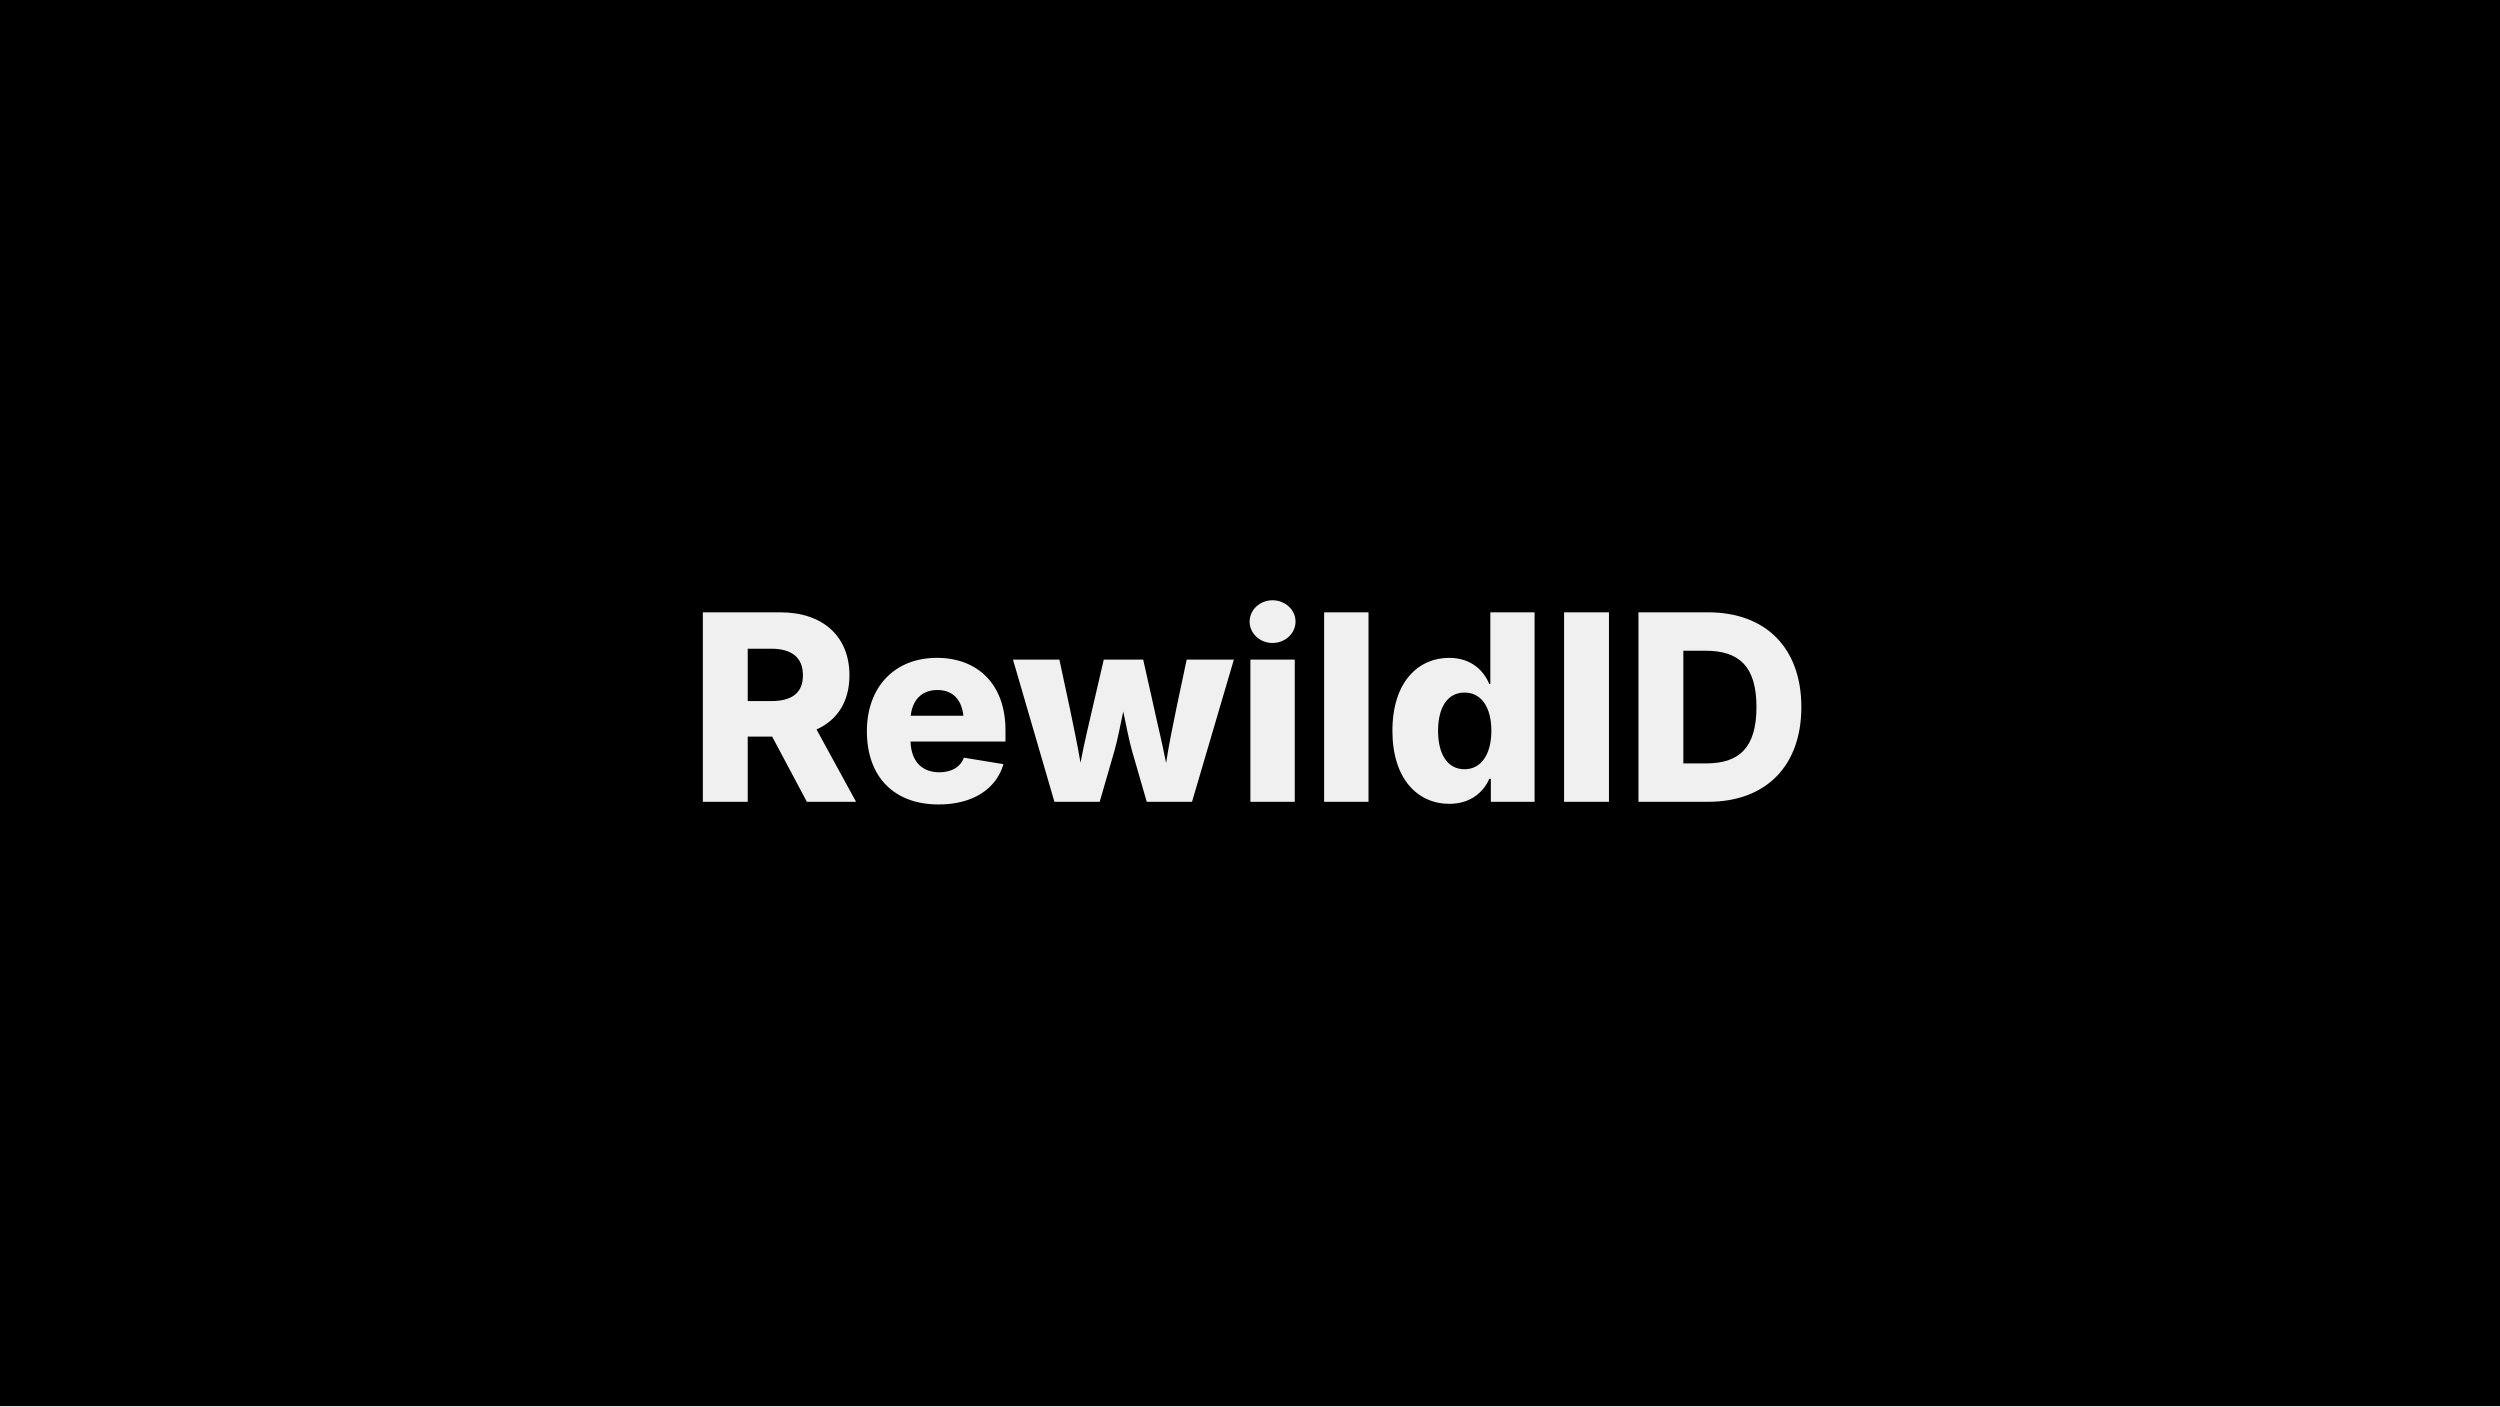
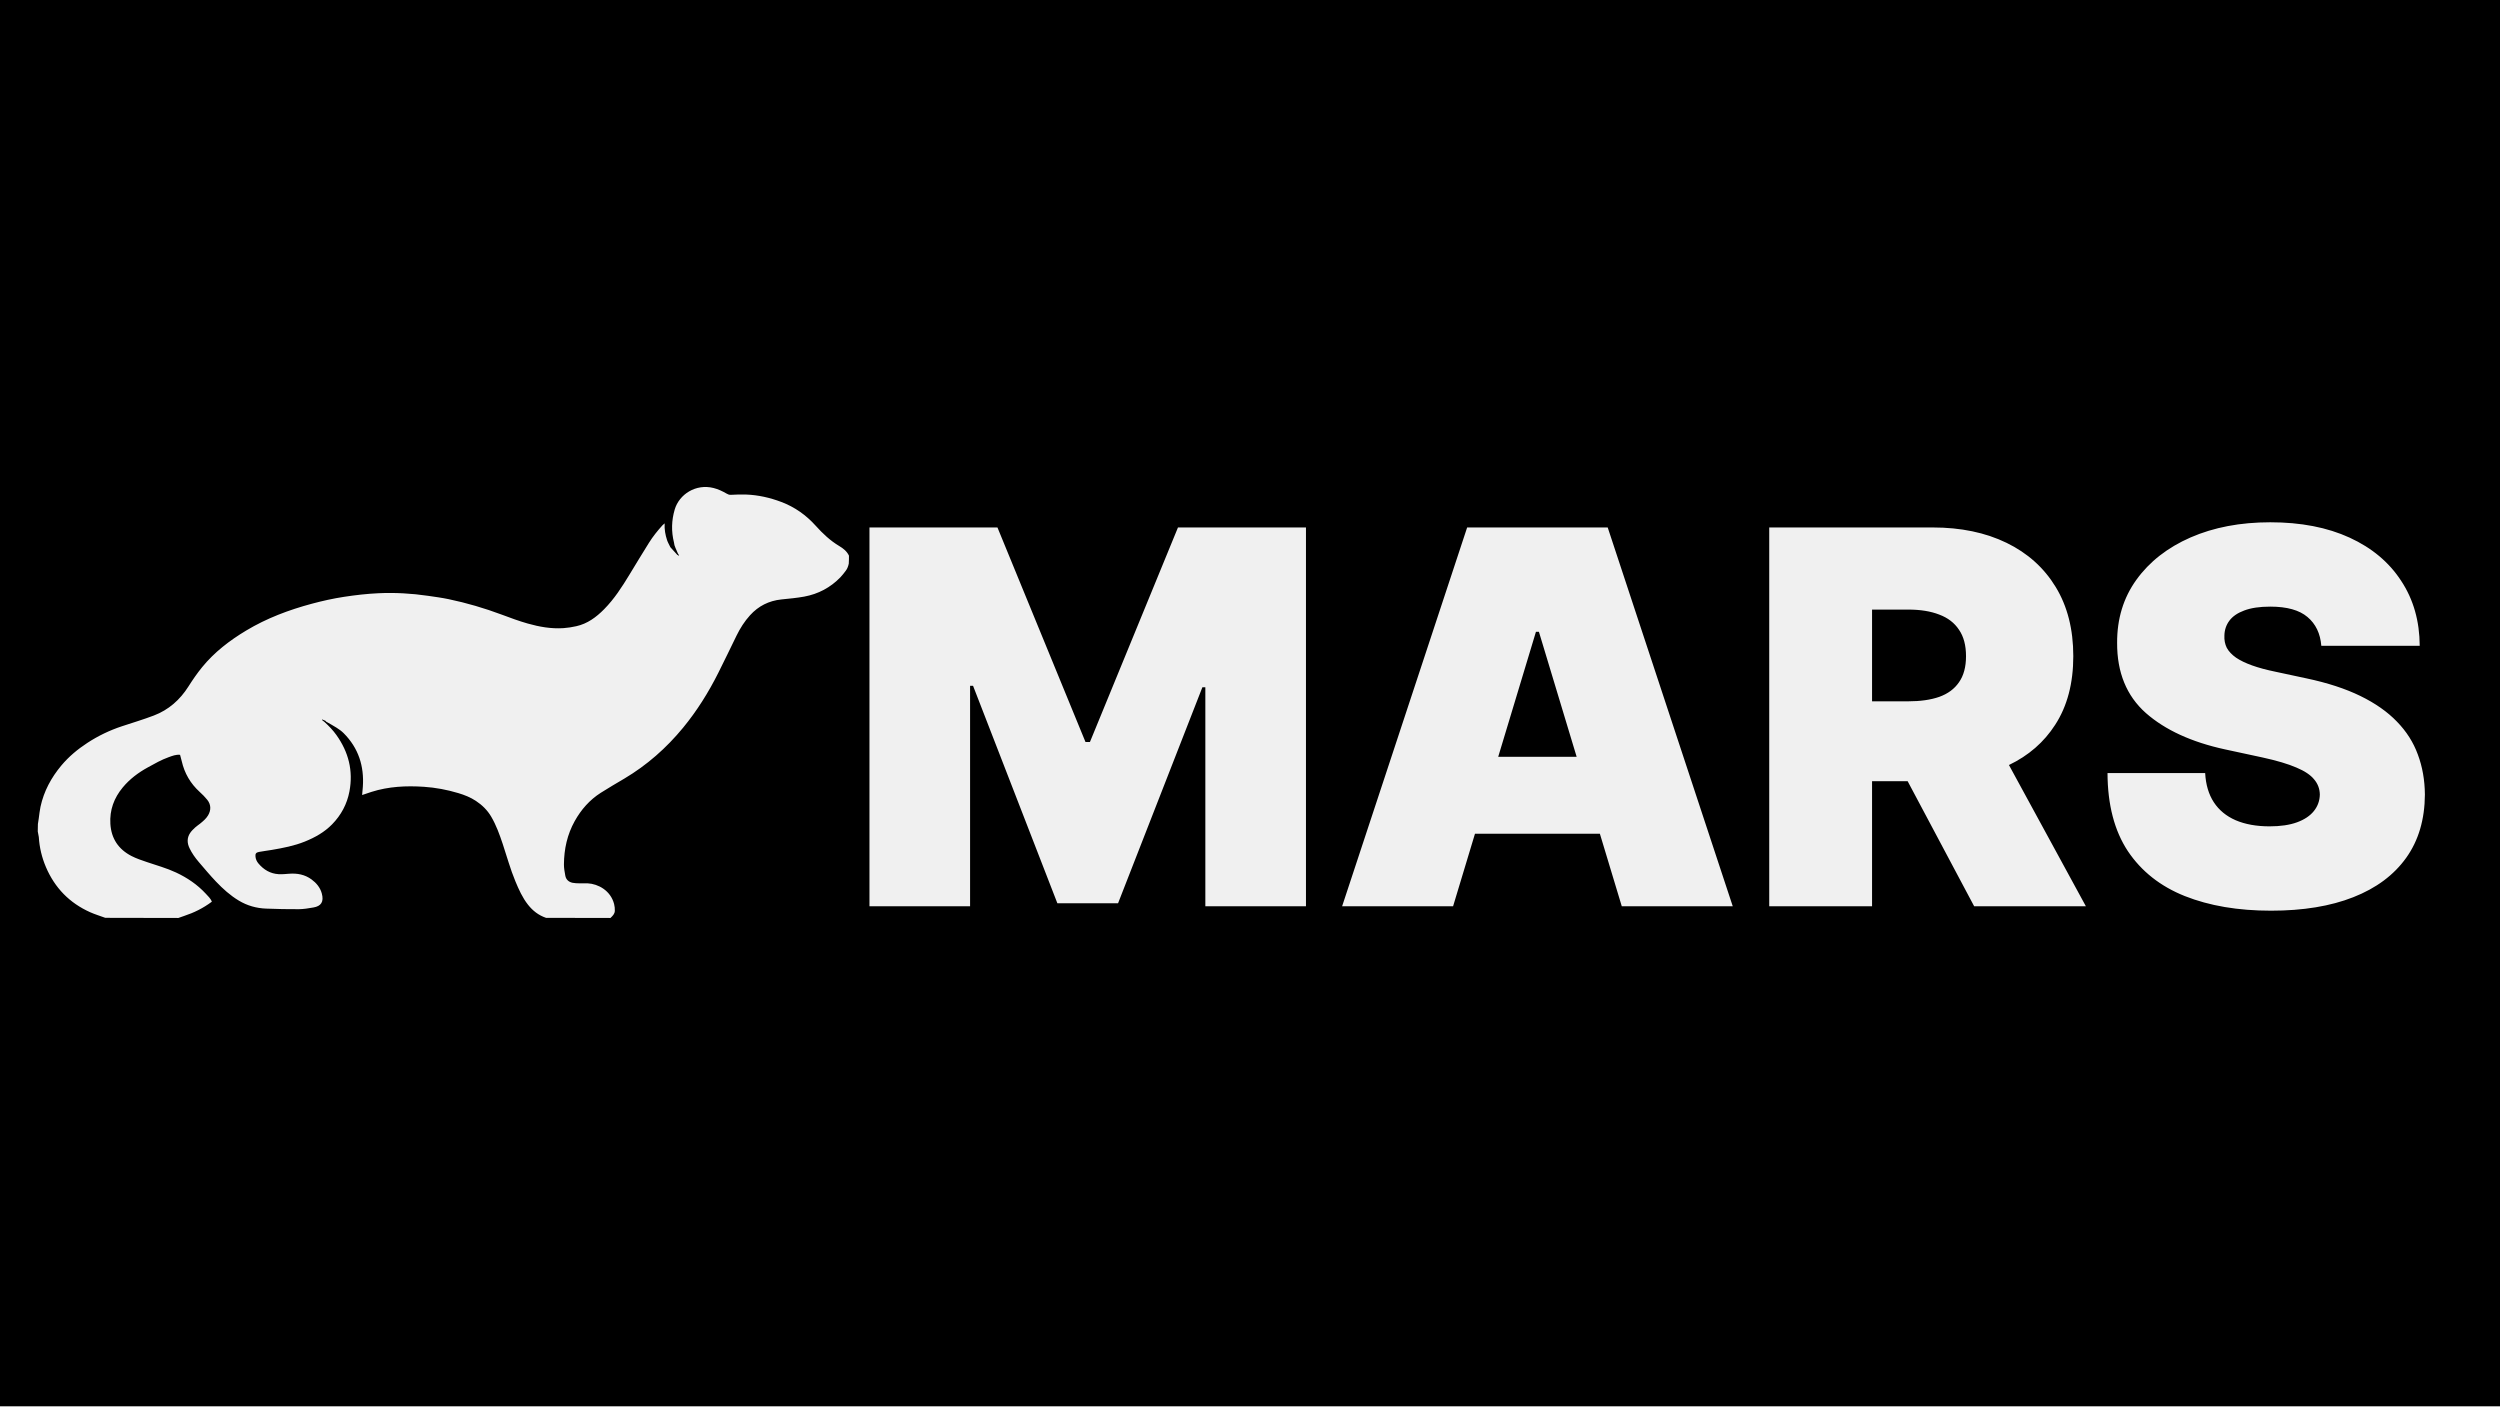
<svg xmlns="http://www.w3.org/2000/svg" width="1920" height="1080" viewBox="0 0 1920 1080" fill="none">
+   <g clip-path="url(#clip0_1_2)">
+     <path d="M2062 1190H-72V-50H2062V1190ZM548.009 374.787C534.359 371.334 521.622 379.684 518.191 391.26C515.701 399.664 515.488 408.106 517.604 416.612C517.779 417.319 517.802 418.066 518.001 418.764C518.187 419.414 518.514 420.024 518.776 420.825C519.384 422.332 519.995 423.667 520.647 425.154C520.979 425.708 521.268 426.108 521.557 426.508C521.495 426.6 521.433 426.692 521.371 426.784C520.974 426.597 520.577 426.41 520.116 426.082C518.324 424.097 516.595 422.254 514.846 420.259C513.964 418.338 512.888 416.638 512.288 414.784C510.99 410.773 510.192 406.643 510.442 401.939C509.71 402.583 509.21 402.943 508.806 403.389C504.983 407.602 501.424 412.036 498.408 416.857C493.329 424.976 488.37 433.17 483.403 441.357C477.696 450.767 471.757 460.005 463.972 467.881C457.923 474 451.163 479.022 442.578 480.93C439.359 481.645 436.066 482.189 432.78 482.41C423.405 483.042 414.241 481.41 405.29 478.876C398.576 476.975 392.004 474.528 385.46 472.08C372.126 467.092 358.515 463.075 344.591 460.165C339.339 459.067 334.001 458.359 328.688 457.58C316.038 455.725 303.318 455.012 290.546 455.607C281.712 456.019 272.935 457.036 264.188 458.373C255.878 459.643 247.696 461.467 239.588 463.642C221.882 468.391 204.82 474.785 189.056 484.265C176.353 491.903 164.641 500.848 155.214 512.417C151.406 517.09 147.96 522.1 144.732 527.199C138.202 537.516 129.493 545.207 118.108 549.536C110.069 552.593 101.805 555.064 93.633 557.769C84.216 560.886 75.359 565.135 67.048 570.576C59.593 575.456 52.805 581.094 47.091 587.933C39.323 597.229 33.688 607.665 31.102 619.593C30.479 622.464 30.219 625.414 29.765 628.521C29.564 629.988 29.391 631.263 29.109 632.863C29 634.972 29 636.756 29 638.539C29.286 639.916 29.571 641.293 29.808 642.855C30.309 650.974 32.144 658.592 35.266 665.909C42.078 681.874 53.367 693.466 69.176 700.559C72.852 702.208 76.742 703.382 80.858 704.888C99.777 705 118.37 705 136.963 705C138.464 704.473 139.955 703.919 141.467 703.425C149.013 700.957 156.028 697.451 162.415 692.714C162.526 692.632 162.586 692.479 162.699 692.315C161.617 689.931 159.707 688.152 157.966 686.276C151.508 679.321 143.793 674.112 135.231 670.101C128.006 666.715 120.326 664.62 112.808 662.061C108.776 660.688 104.68 659.329 100.914 657.38C90.992 652.244 85.453 644.018 84.765 632.729C84.117 622.109 87.549 612.861 94.28 604.746C99.633 598.293 106.223 593.371 113.511 589.366C118.732 586.497 123.91 583.509 129.557 581.511C132.318 580.534 135.059 579.37 138.287 579.691C138.715 581.305 139.195 582.913 139.566 584.546C141.69 593.893 146.28 601.77 153.385 608.217C155.45 610.091 157.436 612.097 159.184 614.266C162.115 617.903 162.199 622.195 159.789 626.229C158.238 628.824 155.953 630.686 153.671 632.555C152.418 633.581 151.012 634.435 149.837 635.539C148.45 636.842 147.032 638.195 145.991 639.768C143.537 643.476 143.658 647.435 145.526 651.362C147.376 655.251 149.853 658.747 152.644 662C157.012 667.093 161.312 672.26 165.939 677.11C171.183 682.607 176.819 687.7 183.391 691.649C189.857 695.536 196.887 697.531 204.361 697.808C212.756 698.118 221.161 698.324 229.559 698.258C233.287 698.229 237.034 697.562 240.729 696.936C246.519 695.954 248.946 692.658 247.116 686.082C245.872 681.609 242.994 678.141 239.268 675.406C234.134 671.638 228.319 670.557 222.092 671.027C219.379 671.232 216.64 671.525 213.938 671.362C207.553 670.978 202.466 667.915 198.419 663.07C197.228 661.644 196.453 659.948 196.227 658.064C195.946 655.732 196.562 654.719 198.871 654.285C202.127 653.673 205.427 653.293 208.694 652.736C217.339 651.264 225.946 649.623 234.131 646.316C241.917 643.171 249.143 639.148 255.081 633.063C262.015 625.958 266.521 617.557 268.367 607.803C271.375 591.908 267.676 577.547 258.339 564.474C255.746 560.844 252.705 557.679 249.343 554.589C248.605 553.955 247.938 553.45 247.271 552.944C247.332 552.81 247.393 552.675 247.455 552.54C248.246 552.844 249.037 553.149 249.93 553.563C250.16 553.849 250.252 554.088 250.424 554.188C253.114 555.755 255.876 557.21 258.494 558.889C260.392 560.106 262.281 561.436 263.869 563.021C275.301 574.435 279.775 588.393 278.661 604.331C278.518 606.379 278.304 608.422 278.113 610.579C280.587 609.747 282.925 608.924 285.286 608.173C298.421 603.996 311.902 603.353 325.531 604.254C334.535 604.849 343.355 606.52 351.984 609.104C356.711 610.52 361.307 612.336 365.472 615.083C370.281 618.255 374.303 622.191 377.237 627.183C381.11 633.77 383.662 640.91 386.08 648.122C389.288 657.689 391.899 667.46 395.795 676.791C398.439 683.125 401.215 689.393 405.514 694.835C409.108 699.385 413.484 702.875 419.341 704.904C436.055 705 452.436 705 468.816 705C470.455 703.494 472.099 701.902 472.187 699.539C472.251 697.803 472.068 695.996 471.637 694.312C468.979 683.949 459.389 678.791 451.298 678.395C449.166 678.29 447.022 678.451 444.886 678.396C443.198 678.354 441.48 678.336 439.835 678.008C436.838 677.411 434.727 675.604 434.156 672.529C433.619 669.638 433.077 666.685 433.103 663.764C433.204 652.082 435.628 640.926 441.363 630.636C446.294 621.789 452.81 614.347 461.373 608.885C467.332 605.084 473.458 601.545 479.536 597.935C496.897 587.623 511.785 574.473 524.606 558.894C535.297 545.904 544.133 531.732 551.668 516.73C556.431 507.249 561.012 497.676 565.67 488.142C568.437 482.478 571.79 477.199 576.031 472.525C582.5 465.399 590.53 461.369 600.116 460.367C605.973 459.755 611.866 459.261 617.646 458.194C628.433 456.203 637.783 451.255 645.456 443.33C646.936 441.802 648.214 440.07 649.513 438.377C650.696 436.834 651.4 435.055 651.862 432.837C652 430.611 652 428.68 652 426.75C650.418 423.371 647.612 421.181 644.541 419.353C637.612 415.225 631.827 409.749 626.5 403.817C619.108 395.585 610.404 389.424 600.054 385.506C591.294 382.19 582.282 380.153 572.932 379.803C569.04 379.657 565.13 379.849 561.235 380.028C559.944 380.088 558.942 379.617 557.929 379.028C554.794 377.208 551.539 375.68 548.009 374.787ZM1743.57 401.113C1720.56 401.113 1700.15 404.997 1682.35 412.762C1664.64 420.527 1650.76 431.37 1640.73 445.29C1630.78 459.116 1625.86 475.262 1625.95 493.728C1625.86 516.455 1633.2 534.4 1647.97 547.562C1662.84 560.631 1683.15 569.959 1708.91 575.546L1737.88 581.796C1748.68 584.163 1757.25 586.72 1763.6 589.466C1769.94 592.117 1774.49 595.148 1777.23 598.557C1780.07 601.871 1781.54 605.754 1781.63 610.204C1781.54 614.939 1780.03 619.154 1777.09 622.847C1774.15 626.54 1769.84 629.428 1764.16 631.512C1758.48 633.595 1751.43 634.637 1743 634.637C1732.96 634.637 1724.3 633.074 1717 629.949C1709.81 626.824 1704.22 622.231 1700.24 616.171C1696.27 610.11 1694.04 602.629 1693.57 593.728H1618.57C1618.66 618.065 1623.87 638.046 1634.19 653.671C1644.61 669.201 1659.19 680.706 1677.94 688.188C1696.79 695.669 1718.85 699.409 1744.13 699.409C1768.76 699.409 1789.83 695.953 1807.35 689.04C1824.96 682.127 1838.5 672.042 1847.97 658.784C1857.44 645.527 1862.22 629.333 1862.32 610.204C1862.22 599.125 1860.42 588.897 1856.92 579.522C1853.51 570.148 1848.16 561.719 1840.87 554.238C1833.58 546.663 1824.2 540.081 1812.74 534.494C1801.28 528.907 1787.51 524.409 1771.41 521L1747.54 515.887C1740.63 514.466 1734.67 512.856 1729.65 511.057C1724.63 509.257 1720.51 507.269 1717.29 505.091C1714.07 502.818 1711.7 500.309 1710.19 497.562C1708.77 494.722 1708.15 491.55 1708.34 488.046C1708.43 483.785 1709.71 479.996 1712.17 476.682C1714.64 473.367 1718.42 470.763 1723.54 468.869C1728.75 466.881 1735.42 465.887 1743.57 465.887C1756.35 465.887 1765.87 468.538 1772.12 473.841C1778.46 479.144 1782.01 486.53 1782.77 496H1858.34C1858.25 476.966 1853.51 460.346 1844.13 446.142C1834.85 431.843 1821.64 420.763 1804.5 412.903C1787.36 405.044 1767.05 401.113 1743.57 401.113ZM667.75 696H745.022V526.682H747.296L812.068 693.728H858.659L923.432 527.818H925.704V696H1002.98V405.091H904.682L837.068 569.863H833.659L766.046 405.091H667.75V696ZM1030.75 696H1115.97L1132.78 640.318H1228.71L1245.52 696H1330.75L1234.72 405.091H1126.77L1030.75 696ZM1358.77 696H1437.74V599.978H1465.08L1516.15 696H1601.95L1542.87 587.535C1557.96 580.293 1569.79 570 1578.37 556.653C1587.65 542.354 1592.29 524.787 1592.29 503.954C1592.29 483.31 1587.79 465.602 1578.79 450.829C1569.8 436.057 1557.2 424.741 1541.01 416.881C1524.82 409.021 1505.92 405.091 1484.33 405.091H1358.77V696ZM1210.87 581.228H1150.62L1179.61 485.204H1181.88L1210.87 581.228ZM1465.58 468.159C1474.86 468.159 1482.77 469.437 1489.31 471.994C1495.93 474.456 1501 478.339 1504.5 483.642C1508.1 488.85 1509.9 495.621 1509.9 503.954C1509.9 512.193 1508.1 518.87 1504.5 523.983C1501 529.097 1495.93 532.837 1489.31 535.204C1482.77 537.477 1474.86 538.613 1465.58 538.613H1437.74V468.159H1465.58Z" fill="black" />
+   </g>
  <defs>
-     <mask id="textMask">
+     <clipPath id="clip0_1_2">
      <rect width="1920" height="1080" fill="white" />
-       <text x="50%" y="50%" text-anchor="middle" dominant-baseline="middle" font-family="system-ui, -apple-system, BlinkMacSystemFont, sans-serif" font-size="200" font-weight="800" fill="black">RewildID</text>
-     </mask>
+     </clipPath>
  </defs>
-   <rect width="1920" height="1080" fill="black" mask="url(#textMask)" />
</svg>
